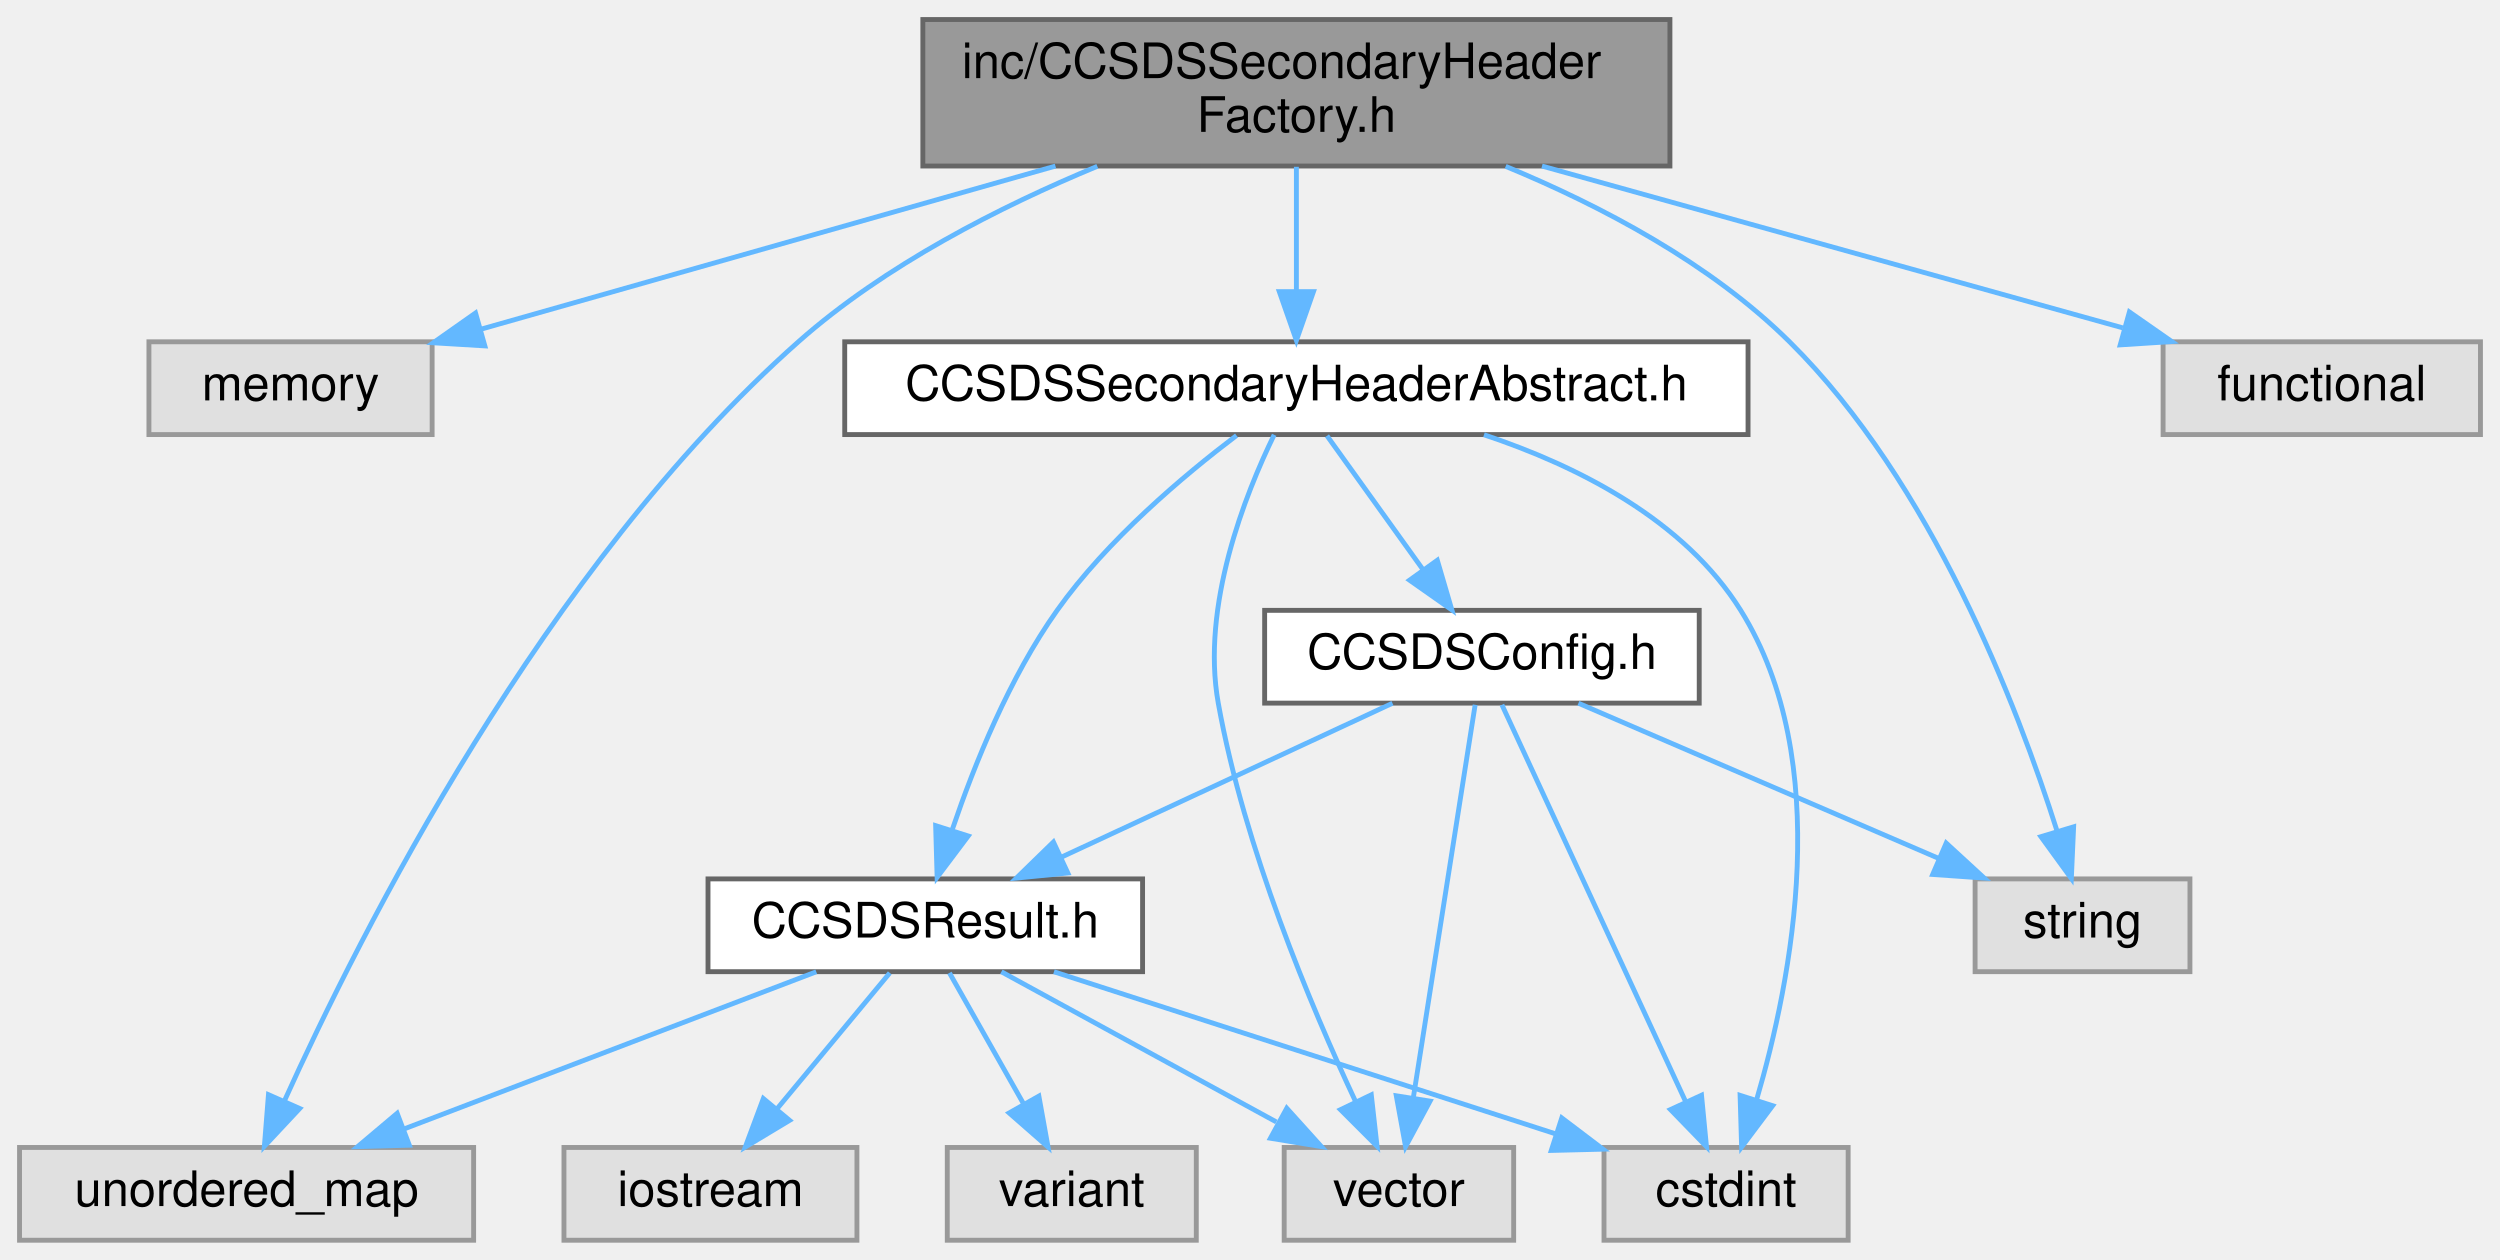
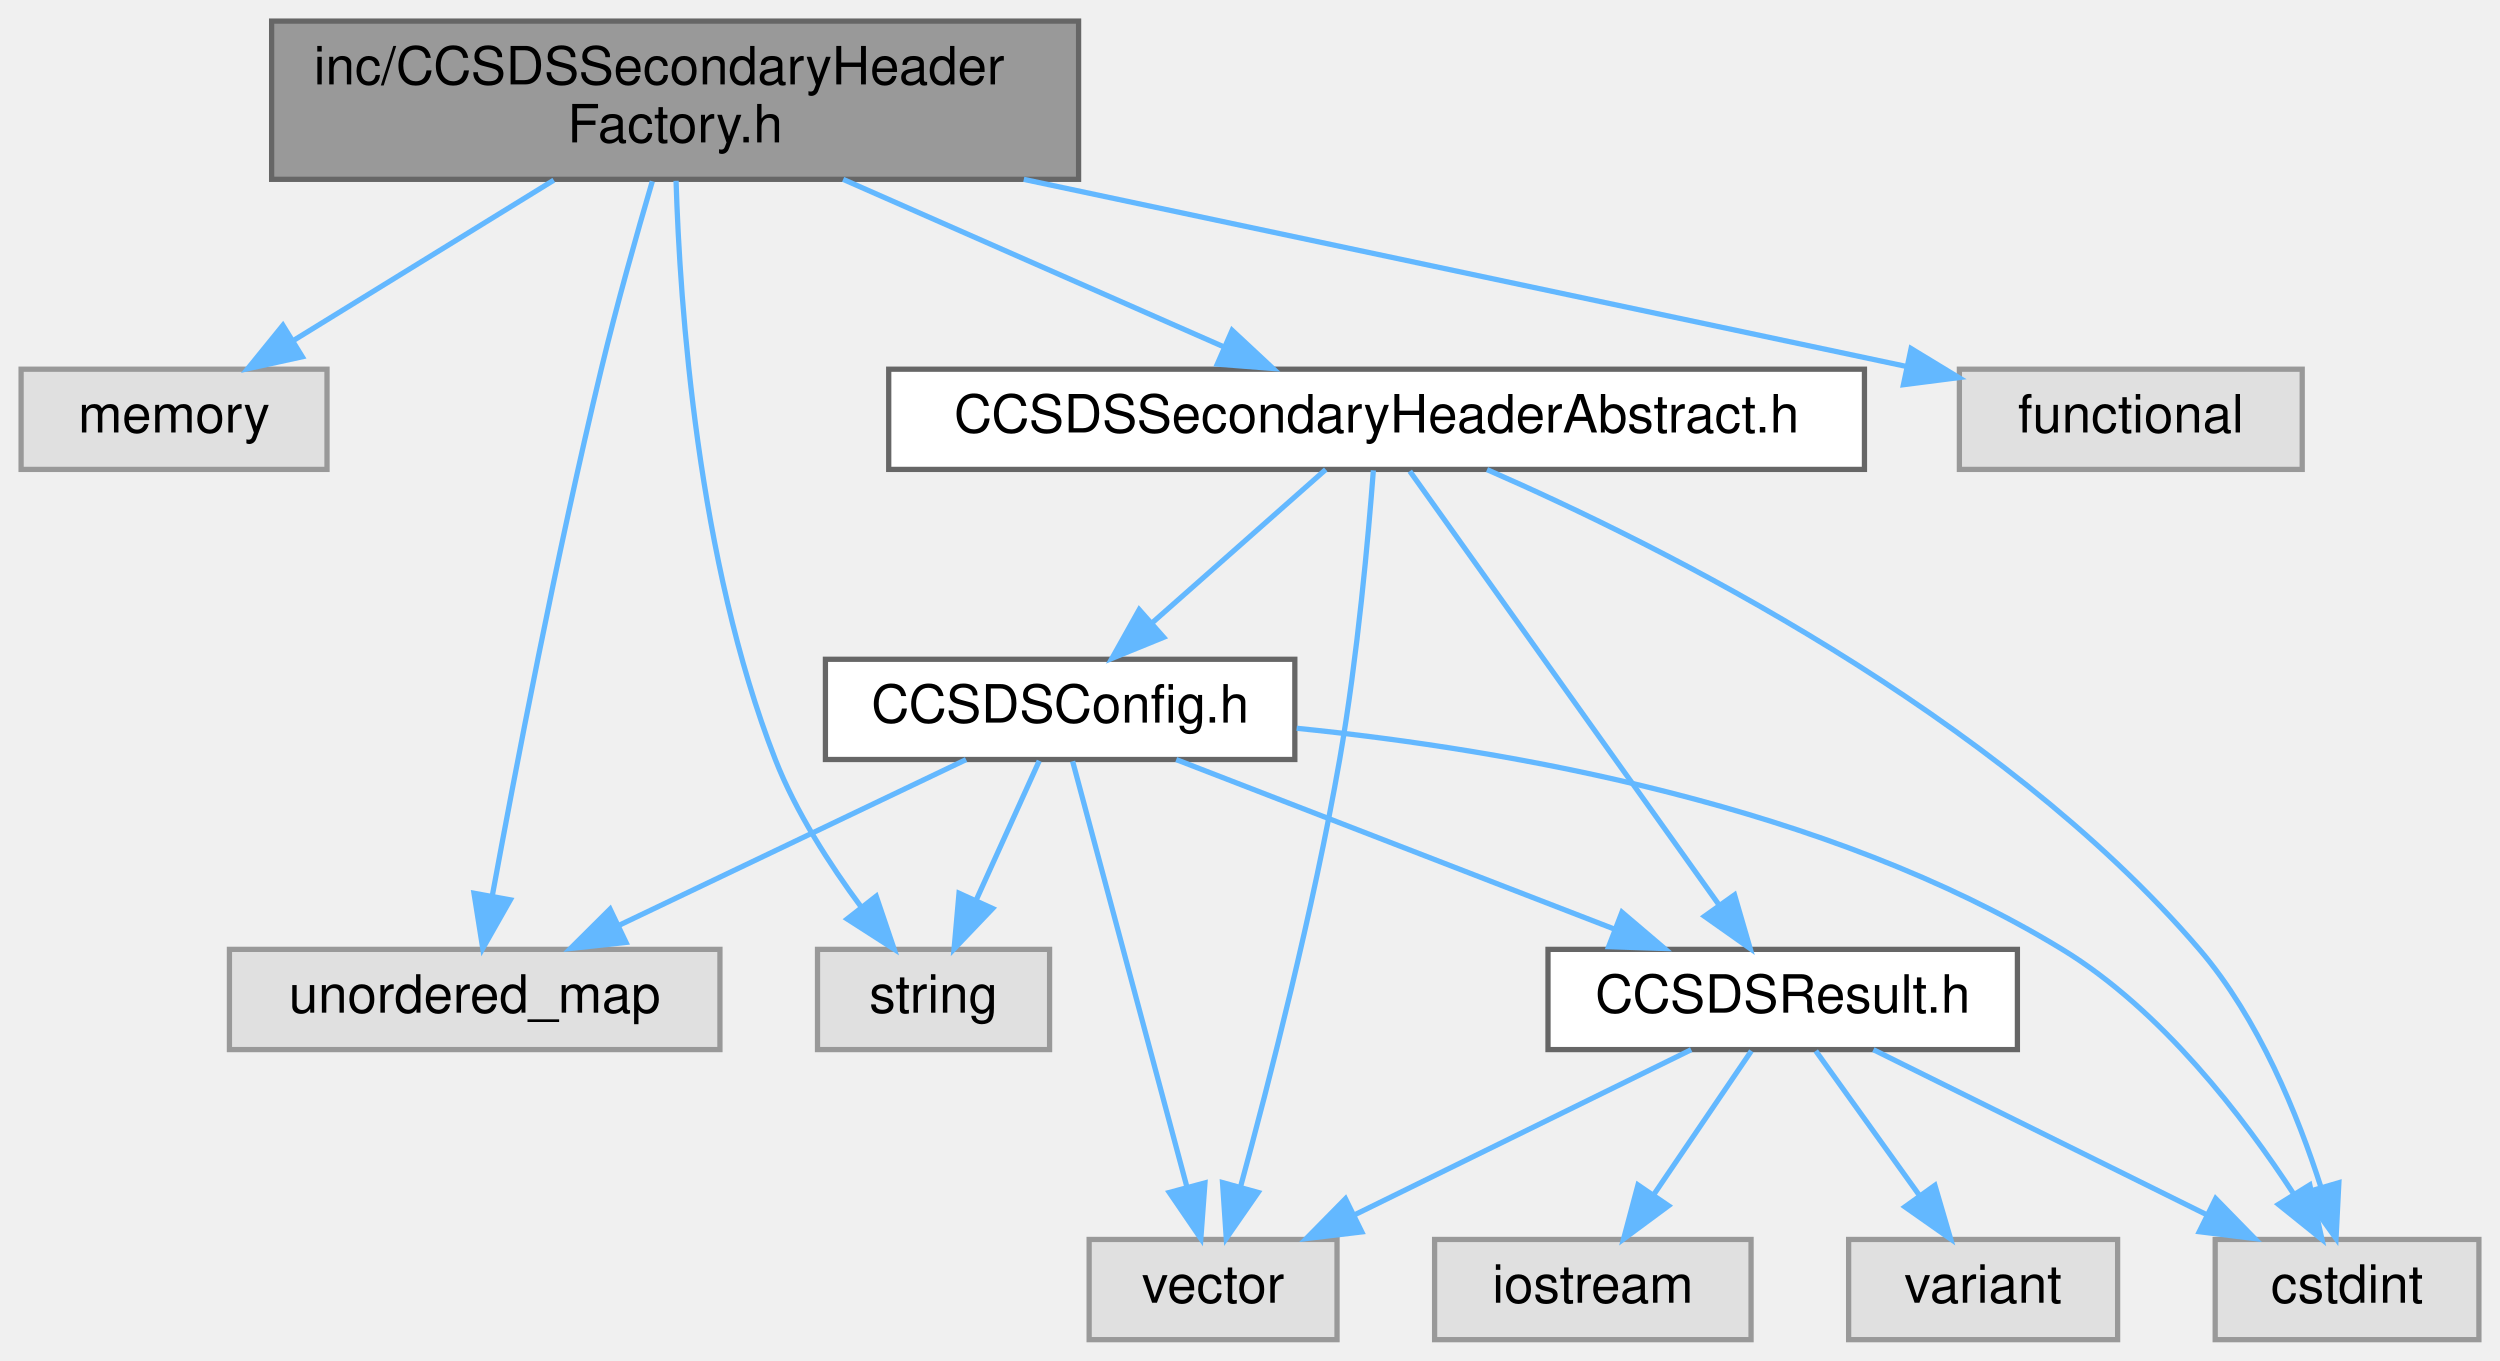
- <svg xmlns="http://www.w3.org/2000/svg" xmlns:xlink="http://www.w3.org/1999/xlink" width="512pt" height="258pt" viewBox="0.00 0.00 512.00 258.00">
+ <svg xmlns="http://www.w3.org/2000/svg" xmlns:xlink="http://www.w3.org/1999/xlink" width="474pt" height="258pt" viewBox="0.00 0.00 474.00 258.00">
  <g id="graph0" class="graph" transform="scale(1 1) rotate(0) translate(4 254)">
    <g id="Node000001" class="node">
      <g id="a_Node000001">
        <a xlink:title=" ">
-           <polygon fill="#999999" stroke="#666666" points="338,-250 185,-250 185,-220 338,-220 338,-250" />
-           <text text-anchor="start" x="193" y="-238" font-family="Helvetica,sans-Serif" font-size="10.00">inc/CCSDSSecondaryHeader</text>
-           <text text-anchor="middle" x="261.5" y="-227" font-family="Helvetica,sans-Serif" font-size="10.00">Factory.h</text>
+           <polygon fill="#999999" stroke="#666666" points="200.5,-250 47.5,-250 47.5,-220 200.5,-220 200.5,-250" />
+           <text text-anchor="start" x="55.5" y="-238" font-family="Helvetica,sans-Serif" font-size="10.00">inc/CCSDSSecondaryHeader</text>
+           <text text-anchor="middle" x="124" y="-227" font-family="Helvetica,sans-Serif" font-size="10.00">Factory.h</text>
        </a>
      </g>
    </g>
    <g id="Node000002" class="node">
      <g id="a_Node000002">
        <a xlink:title=" ">
-           <polygon fill="#e0e0e0" stroke="#999999" points="84.5,-184 26.5,-184 26.5,-165 84.5,-165 84.5,-184" />
-           <text text-anchor="middle" x="55.5" y="-172" font-family="Helvetica,sans-Serif" font-size="10.00">memory</text>
+           <polygon fill="#e0e0e0" stroke="#999999" points="58,-184 0,-184 0,-165 58,-165 58,-184" />
+           <text text-anchor="middle" x="29" y="-172" font-family="Helvetica,sans-Serif" font-size="10.00">memory</text>
        </a>
      </g>
    </g>
    <g id="edge1_Node000001_Node000002" class="edge">
      <g id="a_edge1_Node000001_Node000002">
        <a xlink:title=" ">
-           <path fill="none" stroke="#63b8ff" d="M212.16,-219.99C176.13,-209.76 127.95,-196.07 94.57,-186.6" />
-           <polygon fill="#63b8ff" stroke="#63b8ff" points="95.3,-183.16 84.72,-183.8 93.39,-189.9 95.3,-183.16" />
+           <path fill="none" stroke="#63b8ff" d="M101,-219.84C86,-210.6 66.5,-198.59 51.57,-189.4" />
+           <polygon fill="#63b8ff" stroke="#63b8ff" points="53.31,-186.36 42.96,-184.09 49.64,-192.32 53.31,-186.36" />
        </a>
      </g>
    </g>
    <g id="Node000003" class="node">
      <g id="a_Node000003">
        <a xlink:title=" ">
-           <polygon fill="#e0e0e0" stroke="#999999" points="93,-19 0,-19 0,0 93,0 93,-19" />
-           <text text-anchor="middle" x="46.5" y="-7" font-family="Helvetica,sans-Serif" font-size="10.00">unordered_map</text>
+           <polygon fill="#e0e0e0" stroke="#999999" points="132.5,-74 39.5,-74 39.5,-55 132.5,-55 132.5,-74" />
+           <text text-anchor="middle" x="86" y="-62" font-family="Helvetica,sans-Serif" font-size="10.00">unordered_map</text>
        </a>
      </g>
    </g>
    <g id="edge2_Node000001_Node000003" class="edge">
      <g id="a_edge2_Node000001_Node000003">
        <a xlink:title=" ">
-           <path fill="none" stroke="#63b8ff" d="M220.73,-219.94C200.74,-211.65 177.22,-199.69 159.5,-184 107.55,-138 69.69,-62.73 54.22,-28.48" />
-           <polygon fill="#63b8ff" stroke="#63b8ff" points="57.38,-26.98 50.14,-19.24 50.98,-29.81 57.38,-26.98" />
+           <path fill="none" stroke="#63b8ff" d="M119.68,-219.63C116.75,-209.68 112.91,-196.09 110,-184 101.55,-148.93 93.63,-107.53 89.33,-84.12" />
+           <polygon fill="#63b8ff" stroke="#63b8ff" points="92.76,-83.39 87.53,-74.17 85.87,-84.64 92.76,-83.39" />
        </a>
      </g>
    </g>
    <g id="Node000004" class="node">
      <g id="a_Node000004">
        <a xlink:title=" ">
-           <polygon fill="#e0e0e0" stroke="#999999" points="504,-184 439,-184 439,-165 504,-165 504,-184" />
-           <text text-anchor="middle" x="471.5" y="-172" font-family="Helvetica,sans-Serif" font-size="10.00">functional</text>
+           <polygon fill="#e0e0e0" stroke="#999999" points="432.5,-184 367.5,-184 367.5,-165 432.5,-165 432.5,-184" />
+           <text text-anchor="middle" x="400" y="-172" font-family="Helvetica,sans-Serif" font-size="10.00">functional</text>
        </a>
      </g>
    </g>
    <g id="edge3_Node000001_Node000004" class="edge">
      <g id="a_edge3_Node000001_Node000004">
        <a xlink:title=" ">
-           <path fill="none" stroke="#63b8ff" d="M311.8,-219.99C348.2,-209.85 396.76,-196.32 430.75,-186.85" />
-           <polygon fill="#63b8ff" stroke="#63b8ff" points="432.1,-190.11 440.79,-184.05 430.22,-183.37 432.1,-190.11" />
+           <path fill="none" stroke="#63b8ff" d="M190.11,-219.99C242.04,-208.98 312.82,-193.98 357.46,-184.52" />
+           <polygon fill="#63b8ff" stroke="#63b8ff" points="358.34,-187.91 367.39,-182.41 356.89,-181.06 358.34,-187.91" />
        </a>
      </g>
    </g>
    <g id="Node000005" class="node">
      <g id="a_Node000005">
        <a xlink:title=" ">
-           <polygon fill="#e0e0e0" stroke="#999999" points="444.5,-74 400.5,-74 400.5,-55 444.5,-55 444.5,-74" />
-           <text text-anchor="middle" x="422.5" y="-62" font-family="Helvetica,sans-Serif" font-size="10.00">string</text>
+           <polygon fill="#e0e0e0" stroke="#999999" points="195,-74 151,-74 151,-55 195,-55 195,-74" />
+           <text text-anchor="middle" x="173" y="-62" font-family="Helvetica,sans-Serif" font-size="10.00">string</text>
        </a>
      </g>
    </g>
    <g id="edge4_Node000001_Node000005" class="edge">
      <g id="a_edge4_Node000001_Node000005">
        <a xlink:title=" ">
-           <path fill="none" stroke="#63b8ff" d="M304.36,-219.93C323.94,-211.84 346.31,-200.05 362.5,-184 391.61,-155.16 409.21,-109.26 417.26,-83.88" />
-           <polygon fill="#63b8ff" stroke="#63b8ff" points="420.68,-84.67 420.21,-74.08 413.98,-82.65 420.68,-84.67" />
+           <path fill="none" stroke="#63b8ff" d="M124.18,-219.72C124.91,-196.09 128.25,-147.73 143,-110 146.89,-100.04 153.33,-90.06 159.24,-82.09" />
+           <polygon fill="#63b8ff" stroke="#63b8ff" points="162.13,-84.08 165.53,-74.04 156.62,-79.76 162.13,-84.08" />
        </a>
      </g>
    </g>
    <g id="Node000006" class="node">
      <g id="a_Node000006">
        <a xlink:href="CCSDSSecondaryHeaderAbstract_8h.html" target="_top" xlink:title=" ">
-           <polygon fill="white" stroke="#666666" points="354,-184 169,-184 169,-165 354,-165 354,-184" />
-           <text text-anchor="middle" x="261.5" y="-172" font-family="Helvetica,sans-Serif" font-size="10.00">CCSDSSecondaryHeaderAbstract.h</text>
+           <polygon fill="white" stroke="#666666" points="349.5,-184 164.5,-184 164.5,-165 349.5,-165 349.5,-184" />
+           <text text-anchor="middle" x="257" y="-172" font-family="Helvetica,sans-Serif" font-size="10.00">CCSDSSecondaryHeaderAbstract.h</text>
        </a>
      </g>
    </g>
    <g id="edge5_Node000001_Node000006" class="edge">
      <g id="a_edge5_Node000001_Node000006">
        <a xlink:title=" ">
-           <path fill="none" stroke="#63b8ff" d="M261.5,-219.84C261.5,-212.21 261.5,-202.7 261.5,-194.45" />
-           <polygon fill="#63b8ff" stroke="#63b8ff" points="265,-194.27 261.5,-184.27 258,-194.27 265,-194.27" />
+           <path fill="none" stroke="#63b8ff" d="M155.86,-219.99C177.85,-210.31 206.85,-197.56 228.16,-188.18" />
+           <polygon fill="#63b8ff" stroke="#63b8ff" points="229.61,-191.37 237.36,-184.14 226.8,-184.96 229.61,-191.37" />
        </a>
      </g>
    </g>
    <g id="Node000007" class="node">
      <g id="a_Node000007">
        <a xlink:href="CCSDSResult_8h.html" target="_top" xlink:title=" ">
-           <polygon fill="white" stroke="#666666" points="230,-74 141,-74 141,-55 230,-55 230,-74" />
-           <text text-anchor="middle" x="185.5" y="-62" font-family="Helvetica,sans-Serif" font-size="10.00">CCSDSResult.h</text>
+           <polygon fill="white" stroke="#666666" points="378.5,-74 289.5,-74 289.5,-55 378.5,-55 378.5,-74" />
+           <text text-anchor="middle" x="334" y="-62" font-family="Helvetica,sans-Serif" font-size="10.00">CCSDSResult.h</text>
        </a>
      </g>
    </g>
    <g id="edge6_Node000006_Node000007" class="edge">
      <g id="a_edge6_Node000006_Node000007">
        <a xlink:title=" ">
-           <path fill="none" stroke="#63b8ff" d="M249.24,-164.81C238.4,-156.6 222.75,-143.43 212.5,-129 202.74,-115.27 195.56,-97.46 191.06,-84.2" />
-           <polygon fill="#63b8ff" stroke="#63b8ff" points="194.29,-82.79 187.92,-74.32 187.62,-84.91 194.29,-82.79" />
+           <path fill="none" stroke="#63b8ff" d="M263.3,-164.66C276.11,-146.69 305.38,-105.64 321.96,-82.38" />
+           <polygon fill="#63b8ff" stroke="#63b8ff" points="324.87,-84.33 327.83,-74.16 319.17,-80.27 324.87,-84.33" />
        </a>
      </g>
    </g>
    <g id="Node000009" class="node">
      <g id="a_Node000009">
        <a xlink:title=" ">
-           <polygon fill="#e0e0e0" stroke="#999999" points="306,-19 259,-19 259,0 306,0 306,-19" />
-           <text text-anchor="middle" x="282.5" y="-7" font-family="Helvetica,sans-Serif" font-size="10.00">vector</text>
-         </a>
-       </g>
-     </g>
-     <g id="edge17_Node000006_Node000009" class="edge">
-       <g id="a_edge17_Node000006_Node000009">
-         <a xlink:title=" ">
-           <path fill="none" stroke="#63b8ff" d="M256.95,-164.95C251.05,-152.84 241.92,-129.92 245.5,-110 250.84,-80.33 264.46,-47.94 273.61,-28.43" />
-           <polygon fill="#63b8ff" stroke="#63b8ff" points="276.84,-29.78 278.02,-19.25 270.53,-26.74 276.84,-29.78" />
+           <polygon fill="#e0e0e0" stroke="#999999" points="249.5,-19 202.5,-19 202.5,0 249.5,0 249.5,-19" />
+           <text text-anchor="middle" x="226" y="-7" font-family="Helvetica,sans-Serif" font-size="10.00">vector</text>
+         </a>
+       </g>
+     </g>
+     <g id="edge11_Node000006_Node000009" class="edge">
+       <g id="a_edge11_Node000006_Node000009">
+         <a xlink:title=" ">
+           <path fill="none" stroke="#63b8ff" d="M256.39,-164.82C255.46,-152.55 253.4,-129.45 250,-110 245.01,-81.48 236.65,-48.96 231.23,-29.08" />
+           <polygon fill="#63b8ff" stroke="#63b8ff" points="234.54,-27.91 228.5,-19.21 227.79,-29.78 234.54,-27.91" />
        </a>
      </g>
    </g>
    <g id="Node000010" class="node">
      <g id="a_Node000010">
        <a xlink:title=" ">
-           <polygon fill="#e0e0e0" stroke="#999999" points="374.5,-19 324.5,-19 324.5,0 374.5,0 374.5,-19" />
-           <text text-anchor="middle" x="349.5" y="-7" font-family="Helvetica,sans-Serif" font-size="10.00">cstdint</text>
-         </a>
-       </g>
-     </g>
-     <g id="edge18_Node000006_Node000010" class="edge">
-       <g id="a_edge18_Node000006_Node000010">
-         <a xlink:title=" ">
-           <path fill="none" stroke="#63b8ff" d="M299.92,-164.96C319.24,-158.52 340.95,-147.5 352.5,-129 371.77,-98.13 362.99,-53.37 355.71,-28.63" />
-           <polygon fill="#63b8ff" stroke="#63b8ff" points="359.04,-27.55 352.68,-19.08 352.37,-29.67 359.04,-27.55" />
+           <polygon fill="#e0e0e0" stroke="#999999" points="466,-19 416,-19 416,0 466,0 466,-19" />
+           <text text-anchor="middle" x="441" y="-7" font-family="Helvetica,sans-Serif" font-size="10.00">cstdint</text>
+         </a>
+       </g>
+     </g>
+     <g id="edge12_Node000006_Node000010" class="edge">
+       <g id="a_edge12_Node000006_Node000010">
+         <a xlink:title=" ">
+           <path fill="none" stroke="#63b8ff" d="M277.94,-164.96C310.76,-150.63 374.51,-118.86 413,-74 424.27,-60.87 431.7,-42.49 436.06,-28.88" />
+           <polygon fill="#63b8ff" stroke="#63b8ff" points="439.45,-29.76 438.91,-19.18 432.74,-27.79 439.45,-29.76" />
        </a>
      </g>
    </g>
    <g id="Node000012" class="node">
      <g id="a_Node000012">
        <a xlink:href="CCSDSConfig_8h.html" target="_top" xlink:title=" ">
-           <polygon fill="white" stroke="#666666" points="344,-129 255,-129 255,-110 344,-110 344,-129" />
-           <text text-anchor="middle" x="299.5" y="-117" font-family="Helvetica,sans-Serif" font-size="10.00">CCSDSConfig.h</text>
-         </a>
-       </g>
-     </g>
-     <g id="edge12_Node000006_Node000012" class="edge">
-       <g id="a_edge12_Node000006_Node000012">
-         <a xlink:title=" ">
-           <path fill="none" stroke="#63b8ff" d="M267.77,-164.75C273.09,-157.34 280.86,-146.5 287.38,-137.41" />
-           <polygon fill="#63b8ff" stroke="#63b8ff" points="290.36,-139.26 293.34,-129.09 284.67,-135.18 290.36,-139.26" />
-         </a>
-       </g>
-     </g>
-     <g id="edge7_Node000007_Node000003" class="edge">
-       <g id="a_edge7_Node000007_Node000003">
-         <a xlink:title=" ">
-           <path fill="none" stroke="#63b8ff" d="M163.17,-54.98C140.3,-46.27 104.54,-32.63 78.64,-22.75" />
-           <polygon fill="#63b8ff" stroke="#63b8ff" points="79.83,-19.46 69.24,-19.17 77.34,-26 79.83,-19.46" />
+           <polygon fill="white" stroke="#666666" points="241.5,-129 152.5,-129 152.5,-110 241.5,-110 241.5,-129" />
+           <text text-anchor="middle" x="197" y="-117" font-family="Helvetica,sans-Serif" font-size="10.00">CCSDSConfig.h</text>
+         </a>
+       </g>
+     </g>
+     <g id="edge13_Node000006_Node000012" class="edge">
+       <g id="a_edge13_Node000006_Node000012">
+         <a xlink:title=" ">
+           <path fill="none" stroke="#63b8ff" d="M247.36,-164.98C238.49,-157.15 225.13,-145.34 214.39,-135.86" />
+           <polygon fill="#63b8ff" stroke="#63b8ff" points="216.63,-133.17 206.82,-129.17 211.99,-138.41 216.63,-133.17" />
        </a>
      </g>
    </g>
    <g id="Node000008" class="node">
      <g id="a_Node000008">
        <a xlink:title=" ">
-           <polygon fill="#e0e0e0" stroke="#999999" points="241,-19 190,-19 190,0 241,0 241,-19" />
-           <text text-anchor="middle" x="215.5" y="-7" font-family="Helvetica,sans-Serif" font-size="10.00">variant</text>
-         </a>
-       </g>
-     </g>
-     <g id="edge8_Node000007_Node000008" class="edge">
-       <g id="a_edge8_Node000007_Node000008">
-         <a xlink:title=" ">
-           <path fill="none" stroke="#63b8ff" d="M190.45,-54.75C194.56,-47.49 200.53,-36.95 205.6,-27.98" />
-           <polygon fill="#63b8ff" stroke="#63b8ff" points="208.76,-29.52 210.64,-19.09 202.67,-26.07 208.76,-29.52" />
-         </a>
-       </g>
-     </g>
-     <g id="edge9_Node000007_Node000009" class="edge">
-       <g id="a_edge9_Node000007_Node000009">
-         <a xlink:title=" ">
-           <path fill="none" stroke="#63b8ff" d="M201.08,-54.98C216.27,-46.69 239.6,-33.94 257.4,-24.22" />
-           <polygon fill="#63b8ff" stroke="#63b8ff" points="259.53,-27.04 266.63,-19.17 256.18,-20.89 259.53,-27.04" />
-         </a>
-       </g>
-     </g>
-     <g id="edge10_Node000007_Node000010" class="edge">
-       <g id="a_edge10_Node000007_Node000010">
-         <a xlink:title=" ">
-           <path fill="none" stroke="#63b8ff" d="M211.85,-54.98C239.67,-45.99 283.67,-31.77 314.42,-21.84" />
-           <polygon fill="#63b8ff" stroke="#63b8ff" points="315.85,-25.05 324.29,-18.65 313.7,-18.39 315.85,-25.05" />
+           <polygon fill="#e0e0e0" stroke="#999999" points="397.5,-19 346.5,-19 346.5,0 397.5,0 397.5,-19" />
+           <text text-anchor="middle" x="372" y="-7" font-family="Helvetica,sans-Serif" font-size="10.00">variant</text>
+         </a>
+       </g>
+     </g>
+     <g id="edge7_Node000007_Node000008" class="edge">
+       <g id="a_edge7_Node000007_Node000008">
+         <a xlink:title=" ">
+           <path fill="none" stroke="#63b8ff" d="M340.27,-54.75C345.59,-47.34 353.36,-36.5 359.88,-27.41" />
+           <polygon fill="#63b8ff" stroke="#63b8ff" points="362.86,-29.26 365.84,-19.09 357.17,-25.18 362.86,-29.26" />
+         </a>
+       </g>
+     </g>
+     <g id="edge8_Node000007_Node000009" class="edge">
+       <g id="a_edge8_Node000007_Node000009">
+         <a xlink:title=" ">
+           <path fill="none" stroke="#63b8ff" d="M316.65,-54.98C299.43,-46.54 272.8,-33.47 252.85,-23.68" />
+           <polygon fill="#63b8ff" stroke="#63b8ff" points="254.19,-20.43 243.67,-19.17 251.1,-26.72 254.19,-20.43" />
+         </a>
+       </g>
+     </g>
+     <g id="edge9_Node000007_Node000010" class="edge">
+       <g id="a_edge9_Node000007_Node000010">
+         <a xlink:title=" ">
+           <path fill="none" stroke="#63b8ff" d="M351.19,-54.98C368.25,-46.54 394.63,-33.47 414.4,-23.68" />
+           <polygon fill="#63b8ff" stroke="#63b8ff" points="416.09,-26.75 423.5,-19.17 412.98,-20.47 416.09,-26.75" />
        </a>
      </g>
    </g>
    <g id="Node000011" class="node">
      <g id="a_Node000011">
        <a xlink:title=" ">
-           <polygon fill="#e0e0e0" stroke="#999999" points="171.5,-19 111.5,-19 111.5,0 171.5,0 171.5,-19" />
-           <text text-anchor="middle" x="141.5" y="-7" font-family="Helvetica,sans-Serif" font-size="10.00">iostream</text>
-         </a>
-       </g>
-     </g>
-     <g id="edge11_Node000007_Node000011" class="edge">
-       <g id="a_edge11_Node000007_Node000011">
-         <a xlink:title=" ">
-           <path fill="none" stroke="#63b8ff" d="M178.23,-54.75C171.96,-47.18 162.71,-36.05 155.07,-26.84" />
-           <polygon fill="#63b8ff" stroke="#63b8ff" points="157.71,-24.55 148.63,-19.09 152.33,-29.02 157.71,-24.55" />
-         </a>
-       </g>
-     </g>
-     <g id="edge13_Node000012_Node000005" class="edge">
-       <g id="a_edge13_Node000012_Node000005">
-         <a xlink:title=" ">
-           <path fill="none" stroke="#63b8ff" d="M319.26,-109.98C339.23,-101.38 370.3,-87.99 393.15,-78.15" />
-           <polygon fill="#63b8ff" stroke="#63b8ff" points="394.58,-81.34 402.38,-74.17 391.81,-74.91 394.58,-81.34" />
-         </a>
-       </g>
-     </g>
-     <g id="edge16_Node000012_Node000007" class="edge">
-       <g id="a_edge16_Node000012_Node000007">
-         <a xlink:title=" ">
-           <path fill="none" stroke="#63b8ff" d="M281.18,-109.98C262.84,-101.46 234.39,-88.23 213.27,-78.41" />
-           <polygon fill="#63b8ff" stroke="#63b8ff" points="214.69,-75.21 204.15,-74.17 211.74,-81.56 214.69,-75.21" />
-         </a>
-       </g>
-     </g>
-     <g id="edge15_Node000012_Node000009" class="edge">
-       <g id="a_edge15_Node000012_Node000009">
-         <a xlink:title=" ">
-           <path fill="none" stroke="#63b8ff" d="M298.11,-109.66C295.36,-92.17 289.16,-52.8 285.46,-29.27" />
-           <polygon fill="#63b8ff" stroke="#63b8ff" points="288.88,-28.49 283.86,-19.16 281.96,-29.58 288.88,-28.49" />
-         </a>
-       </g>
-     </g>
-     <g id="edge14_Node000012_Node000010" class="edge">
-       <g id="a_edge14_Node000012_Node000010">
-         <a xlink:title=" ">
-           <path fill="none" stroke="#63b8ff" d="M303.59,-109.66C311.8,-91.93 330.41,-51.73 341.25,-28.32" />
-           <polygon fill="#63b8ff" stroke="#63b8ff" points="344.47,-29.7 345.49,-19.16 338.11,-26.76 344.47,-29.7" />
+           <polygon fill="#e0e0e0" stroke="#999999" points="328,-19 268,-19 268,0 328,0 328,-19" />
+           <text text-anchor="middle" x="298" y="-7" font-family="Helvetica,sans-Serif" font-size="10.00">iostream</text>
+         </a>
+       </g>
+     </g>
+     <g id="edge10_Node000007_Node000011" class="edge">
+       <g id="a_edge10_Node000007_Node000011">
+         <a xlink:title=" ">
+           <path fill="none" stroke="#63b8ff" d="M328.06,-54.75C323.02,-47.34 315.66,-36.5 309.49,-27.41" />
+           <polygon fill="#63b8ff" stroke="#63b8ff" points="312.35,-25.39 303.83,-19.09 306.56,-29.33 312.35,-25.39" />
+         </a>
+       </g>
+     </g>
+     <g id="edge18_Node000012_Node000003" class="edge">
+       <g id="a_edge18_Node000012_Node000003">
+         <a xlink:title=" ">
+           <path fill="none" stroke="#63b8ff" d="M179.17,-109.98C161.39,-101.5 133.85,-88.35 113.32,-78.54" />
+           <polygon fill="#63b8ff" stroke="#63b8ff" points="114.69,-75.32 104.16,-74.17 111.67,-81.64 114.69,-75.32" />
+         </a>
+       </g>
+     </g>
+     <g id="edge14_Node000012_Node000005" class="edge">
+       <g id="a_edge14_Node000012_Node000005">
+         <a xlink:title=" ">
+           <path fill="none" stroke="#63b8ff" d="M193.04,-109.75C189.79,-102.57 185.08,-92.18 181.05,-83.27" />
+           <polygon fill="#63b8ff" stroke="#63b8ff" points="184.2,-81.75 176.89,-74.09 177.83,-84.64 184.2,-81.75" />
+         </a>
+       </g>
+     </g>
+     <g id="edge17_Node000012_Node000007" class="edge">
+       <g id="a_edge17_Node000012_Node000007">
+         <a xlink:title=" ">
+           <path fill="none" stroke="#63b8ff" d="M219.01,-109.98C241.45,-101.3 276.48,-87.75 301.99,-77.88" />
+           <polygon fill="#63b8ff" stroke="#63b8ff" points="303.52,-81.04 311.59,-74.17 301,-74.51 303.52,-81.04" />
+         </a>
+       </g>
+     </g>
+     <g id="edge16_Node000012_Node000009" class="edge">
+       <g id="a_edge16_Node000012_Node000009">
+         <a xlink:title=" ">
+           <path fill="none" stroke="#63b8ff" d="M199.37,-109.66C204.09,-92.09 214.74,-52.45 221.04,-28.95" />
+           <polygon fill="#63b8ff" stroke="#63b8ff" points="224.46,-29.72 223.68,-19.16 217.7,-27.91 224.46,-29.72" />
+         </a>
+       </g>
+     </g>
+     <g id="edge15_Node000012_Node000010" class="edge">
+       <g id="a_edge15_Node000012_Node000010">
+         <a xlink:title=" ">
+           <path fill="none" stroke="#63b8ff" d="M241.85,-115.92C282.37,-111.83 342.32,-101.27 387,-74 405.85,-62.5 421.41,-42.15 430.91,-27.58" />
+           <polygon fill="#63b8ff" stroke="#63b8ff" points="433.94,-29.34 436.25,-19 427.99,-25.64 433.94,-29.34" />
        </a>
      </g>
    </g>
  </g>
</svg>
